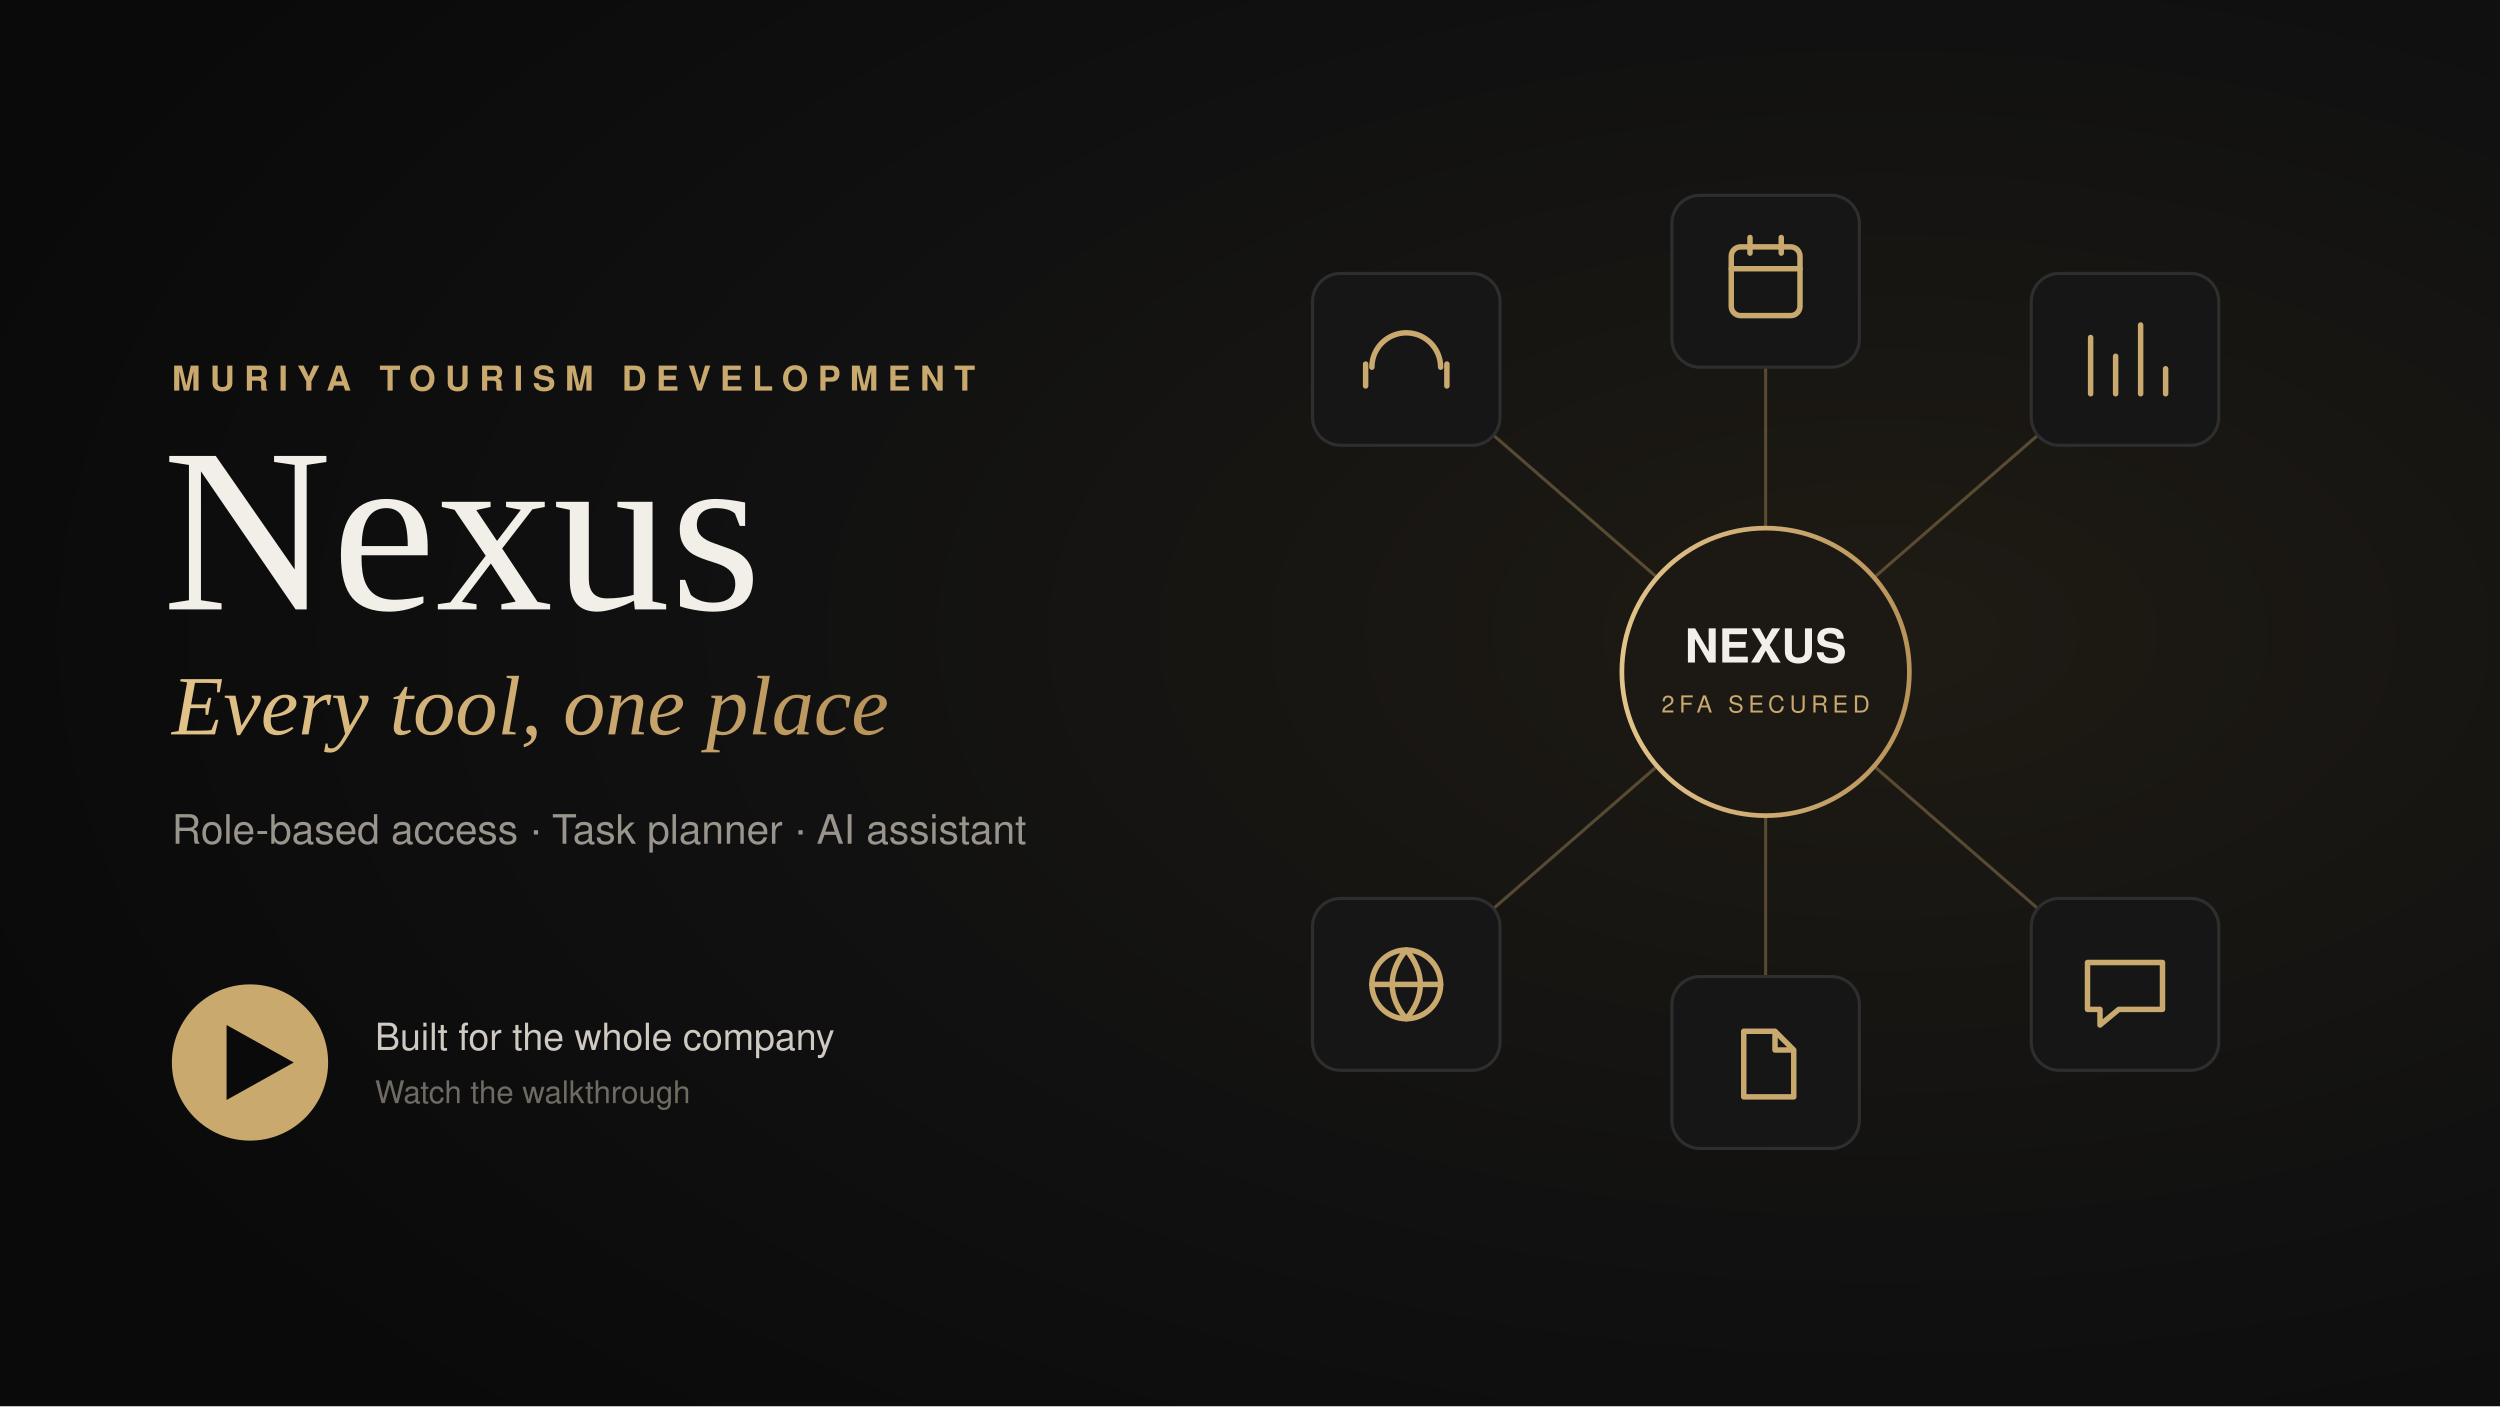
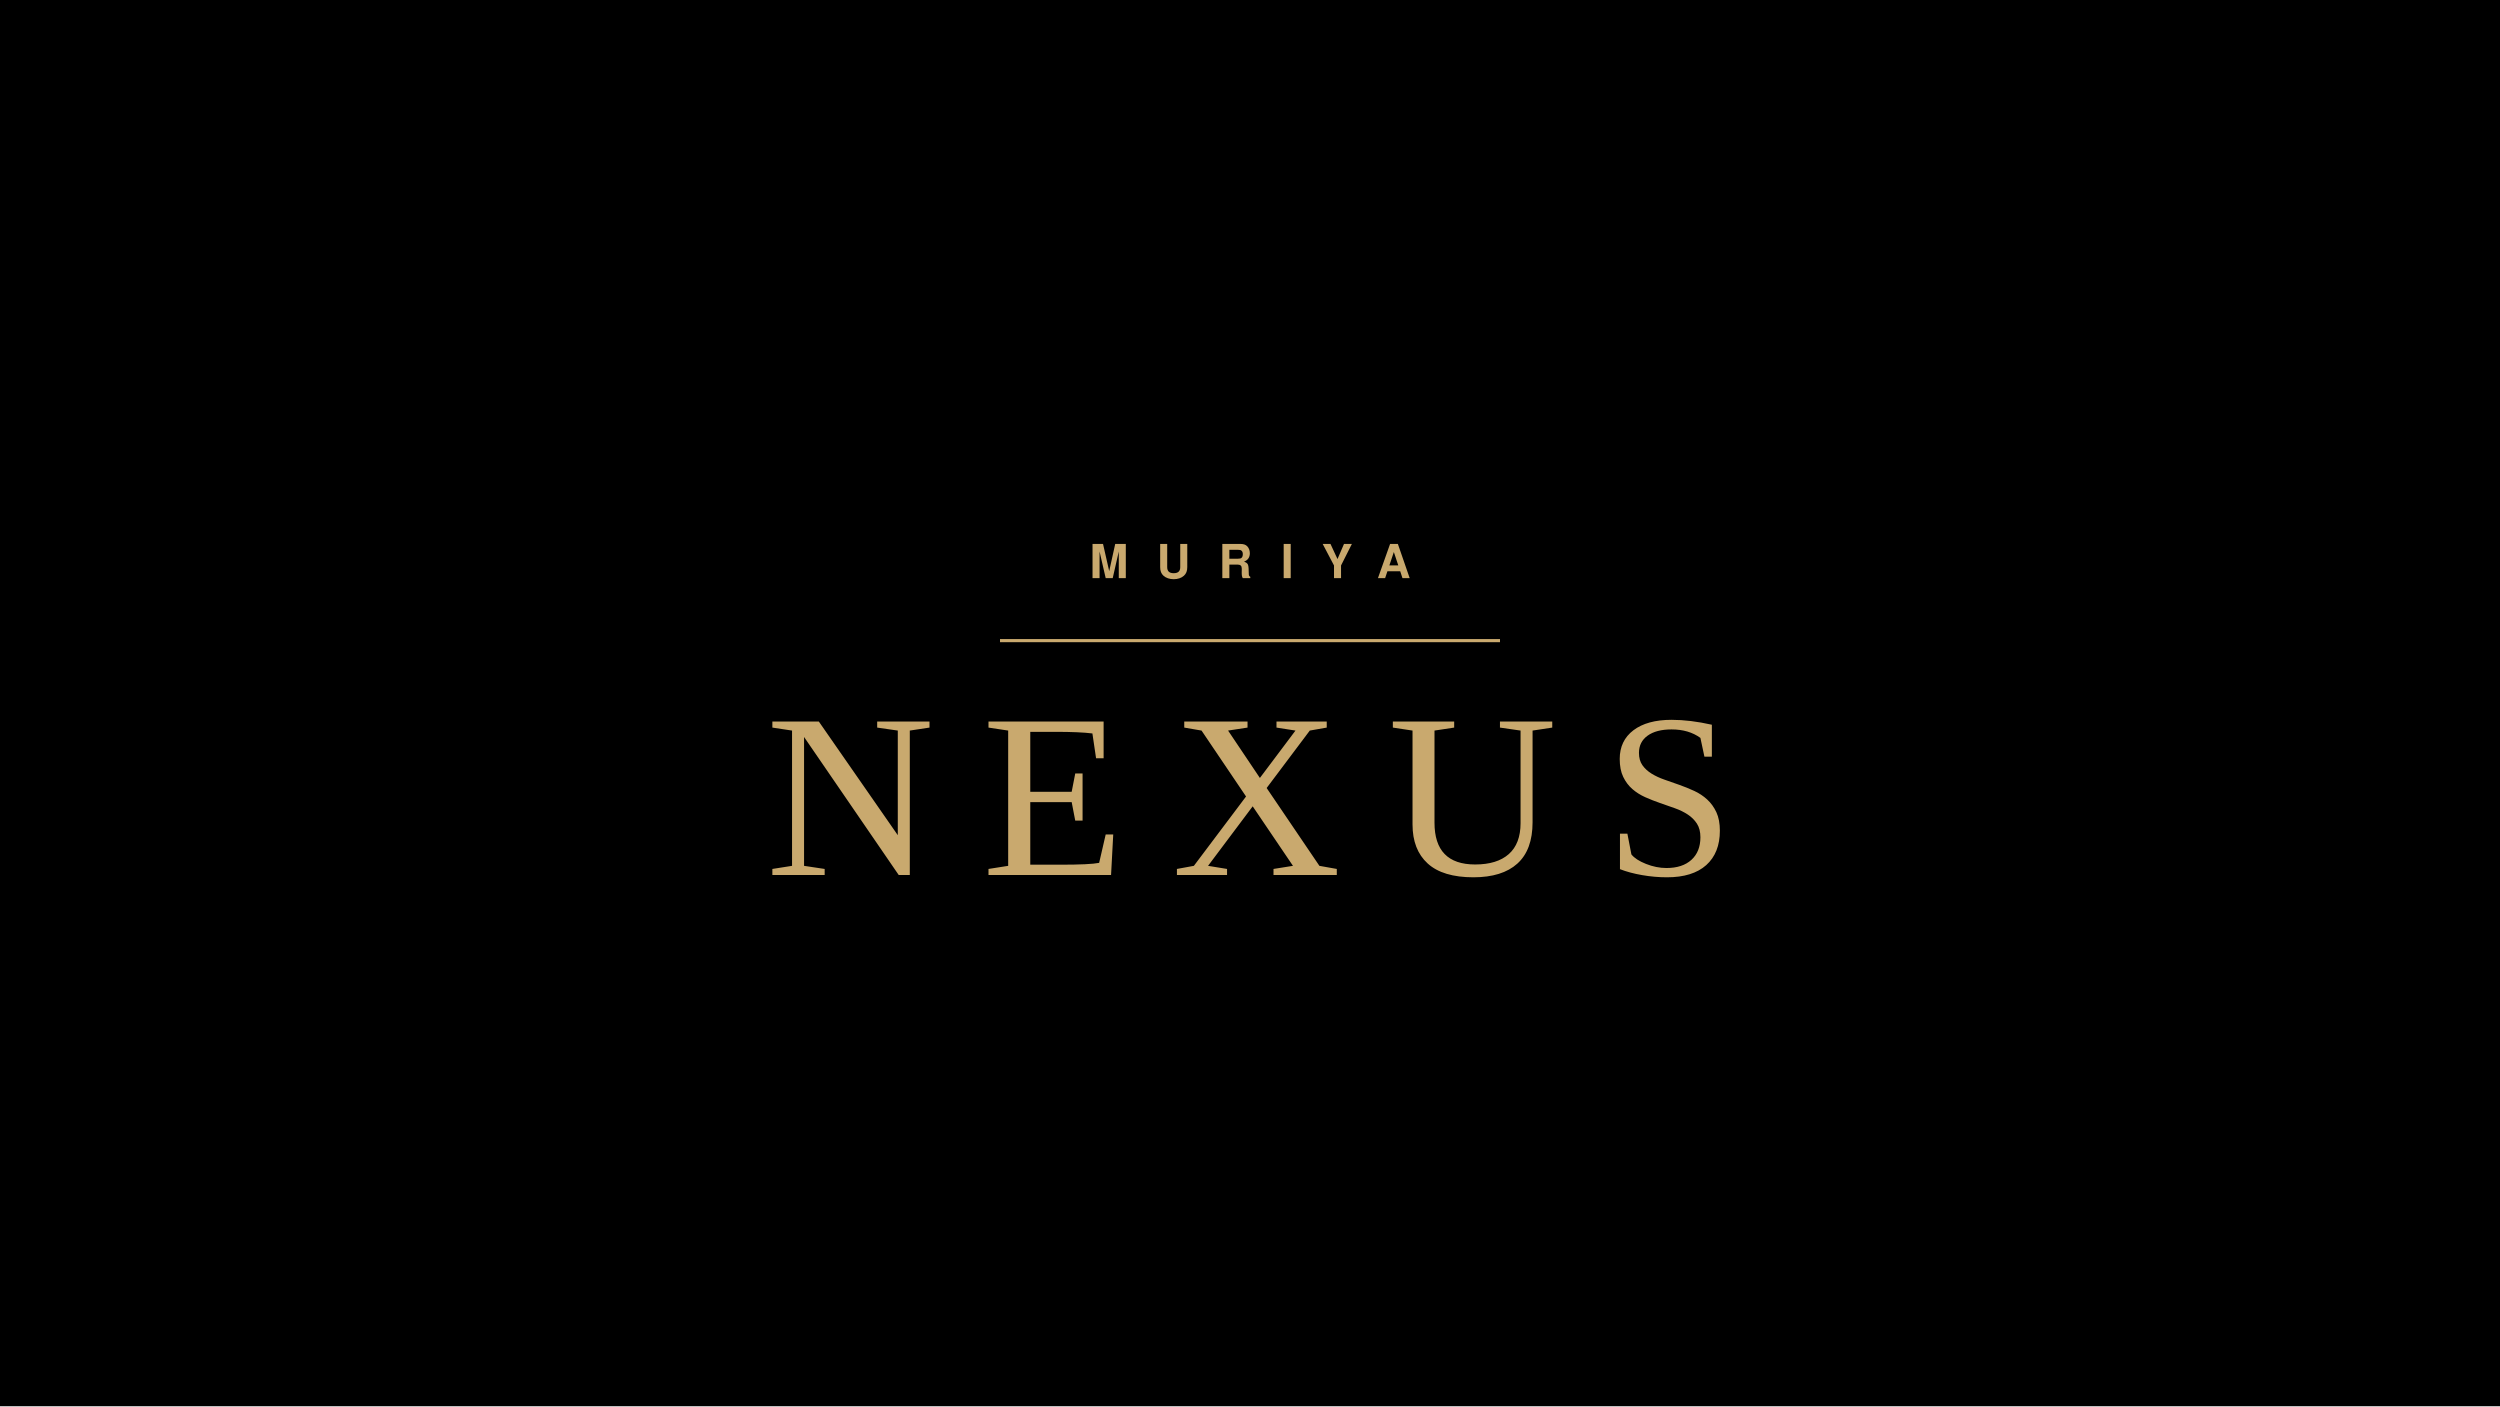
- <svg xmlns="http://www.w3.org/2000/svg" viewBox="0 0 1600 900" font-family="Segoe UI, Helvetica, Arial, sans-serif">
-   <defs>
-     <radialGradient id="bg" cx="75%" cy="45%" r="80%">
-       <stop offset="0" stop-color="#1f1b14" />
-       <stop offset=".55" stop-color="#111111" />
-       <stop offset="1" stop-color="#0a0a0a" />
-     </radialGradient>
-     <linearGradient id="gold" x1="0" x2="1">
-       <stop offset="0" stop-color="#e2c48a" />
-       <stop offset="1" stop-color="#b8935a" />
-     </linearGradient>
-   </defs>
-   <rect width="1600" height="900" fill="url(#bg)" />
-   <text x="110" y="250" fill="#c9a96e" font-size="22" font-weight="700" letter-spacing="6">MURIYA TOURISM DEVELOPMENT</text>
-   <text x="104" y="390" fill="#f2efe9" font-size="150" font-family="Georgia, 'Times New Roman', serif">Nexus</text>
-   <text x="110" y="470" fill="url(#gold)" font-size="54" font-style="italic" font-family="Georgia, 'Times New Roman', serif">Every tool, one place</text>
-   <text x="110" y="540" fill="#9a958c" font-size="26">Role-based access · Task planner · AI assistant</text>
-   <g transform="translate(1130 430)">
-     <g stroke="#c9a96e" stroke-opacity=".35" stroke-width="2">
-       <line x1="0" y1="0" x2="-230" y2="-200" />
-       <line x1="0" y1="0" x2="0" y2="-250" />
-       <line x1="0" y1="0" x2="230" y2="-200" />
-       <line x1="0" y1="0" x2="-230" y2="200" />
-       <line x1="0" y1="0" x2="0" y2="250" />
-       <line x1="0" y1="0" x2="230" y2="200" />
-     </g>
-     <g fill="#161616" stroke="#2e2e2e" stroke-width="2">
-       <rect x="-290" y="-255" width="120" height="110" rx="18" />
-       <rect x="-60" y="-305" width="120" height="110" rx="18" />
-       <rect x="170" y="-255" width="120" height="110" rx="18" />
-       <rect x="-290" y="145" width="120" height="110" rx="18" />
-       <rect x="-60" y="195" width="120" height="110" rx="18" />
-       <rect x="170" y="145" width="120" height="110" rx="18" />
-     </g>
-     <g fill="none" stroke="#c9a96e" stroke-width="3.5" stroke-linecap="round" stroke-linejoin="round">
-       <path d="M-252 -195 a22 22 0 0 1 44 0 M-256 -197 v14 M-204 -197 v14" />
-       <rect x="-22" y="-272" width="44" height="44" rx="6" />
-       <path d="M-22 -258 h44 M-10 -278 v10 M10 -278 v10" />
-       <path d="M208 -178 v-36 M224 -178 v-24 M240 -178 v-44 M256 -178 v-16" />
-       <circle cx="-230" cy="200" r="22" />
-       <path d="M-252 200 h44 M-230 178 c-12 14 -12 30 0 44 c12 -14 12 -30 0 -44" />
-       <path d="M-14 230 h20 l12 12 v30 h-32 z M6 230 v12 h12" />
-       <path d="M206 186 h48 v30 h-28 l-12 10 v-10 h-8 z" />
-     </g>
-     <circle r="92" fill="#1c1813" stroke="url(#gold)" stroke-width="3" />
-     <text y="-6" fill="#f2efe9" font-size="30" font-weight="700" text-anchor="middle">NEXUS</text>
-     <text y="26" fill="#c9a96e" font-size="15" letter-spacing="3" text-anchor="middle">2FA SECURED</text>
-   </g>
-   <g transform="translate(160 680)">
-     <circle r="50" fill="#c9a96e" />
-     <path d="M-15 -24 L28 0 L-15 24 Z" fill="#0a0a0a" />
-   </g>
-   <text x="240" y="672" fill="#cfcac1" font-size="24">Built for the whole company</text>
-   <text x="240" y="706" fill="#6f6a62" font-size="20">Watch the walkthrough</text>
+ <svg xmlns="http://www.w3.org/2000/svg" viewBox="0 0 1600 900">
+   <rect width="1600" height="900" fill="#000" />
+   <text x="800" y="370" fill="#c9a96e" font-family="Segoe UI, Helvetica, Arial, sans-serif" font-size="30" font-weight="600" letter-spacing="18" text-anchor="middle">MURIYA</text>
+   <line x1="640" y1="410" x2="960" y2="410" stroke="#c9a96e" stroke-width="2" />
+   <text x="800" y="560" fill="#c9a96e" font-family="Georgia, 'Times New Roman', serif" font-size="150" letter-spacing="30" text-anchor="middle">NEXUS</text>
</svg>
